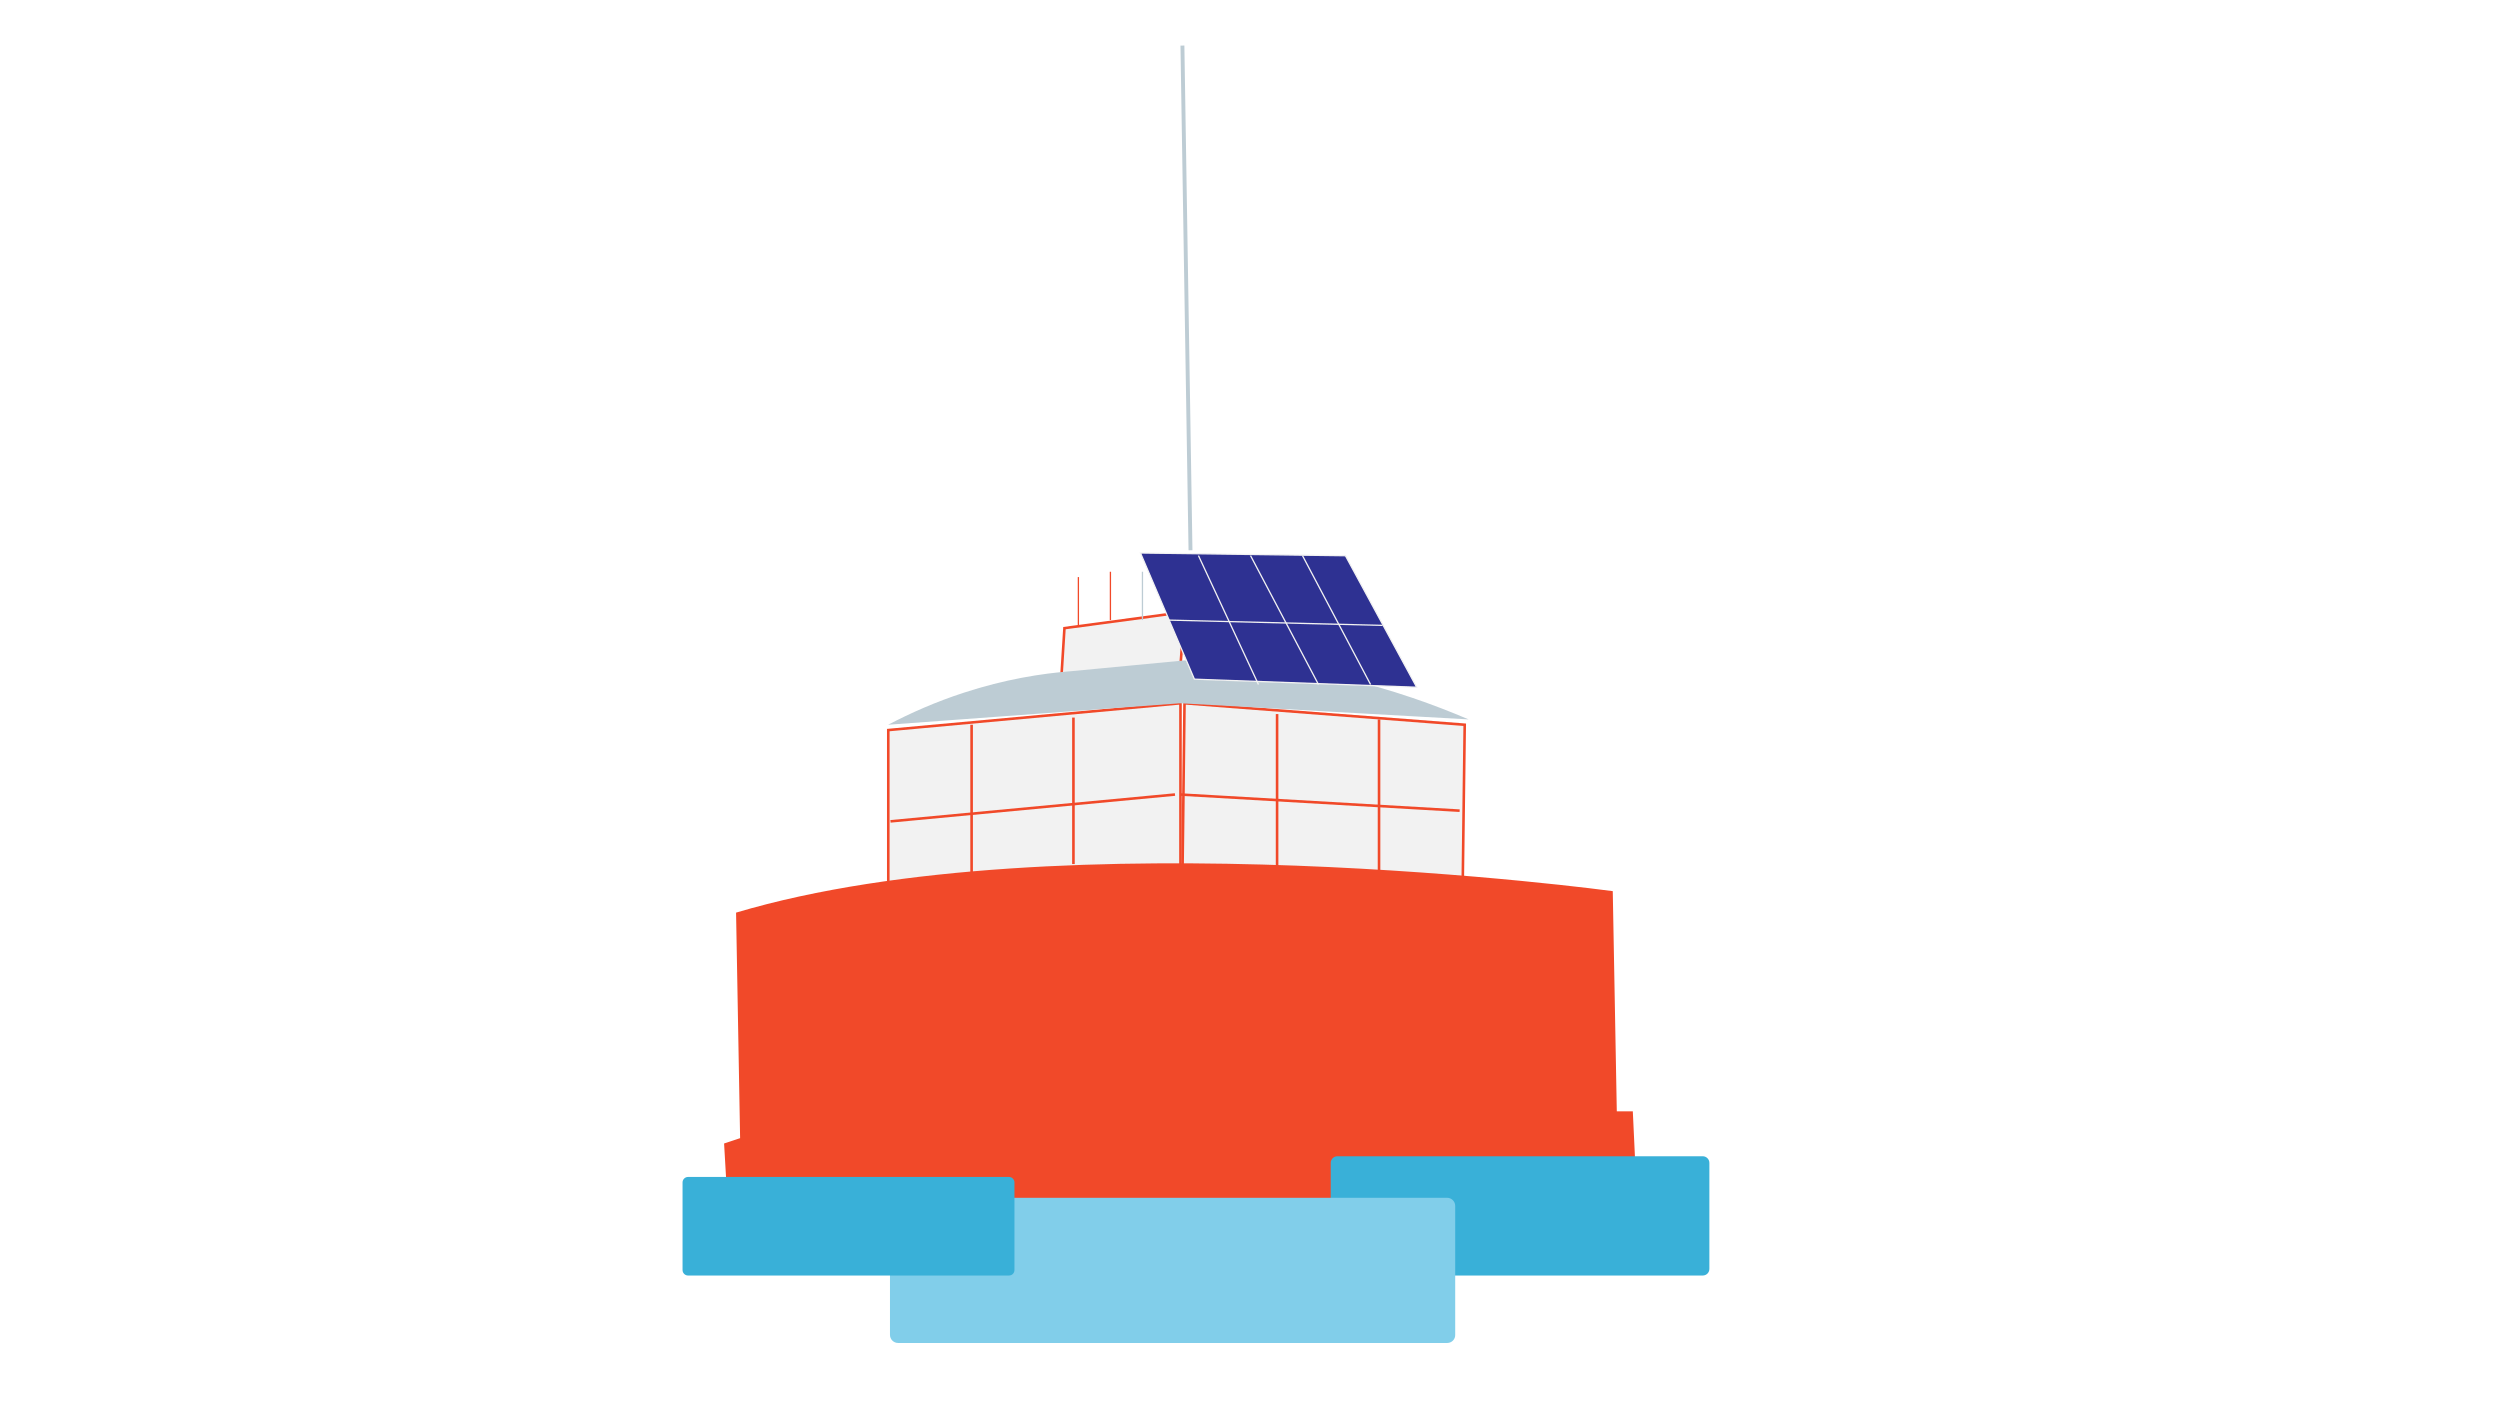
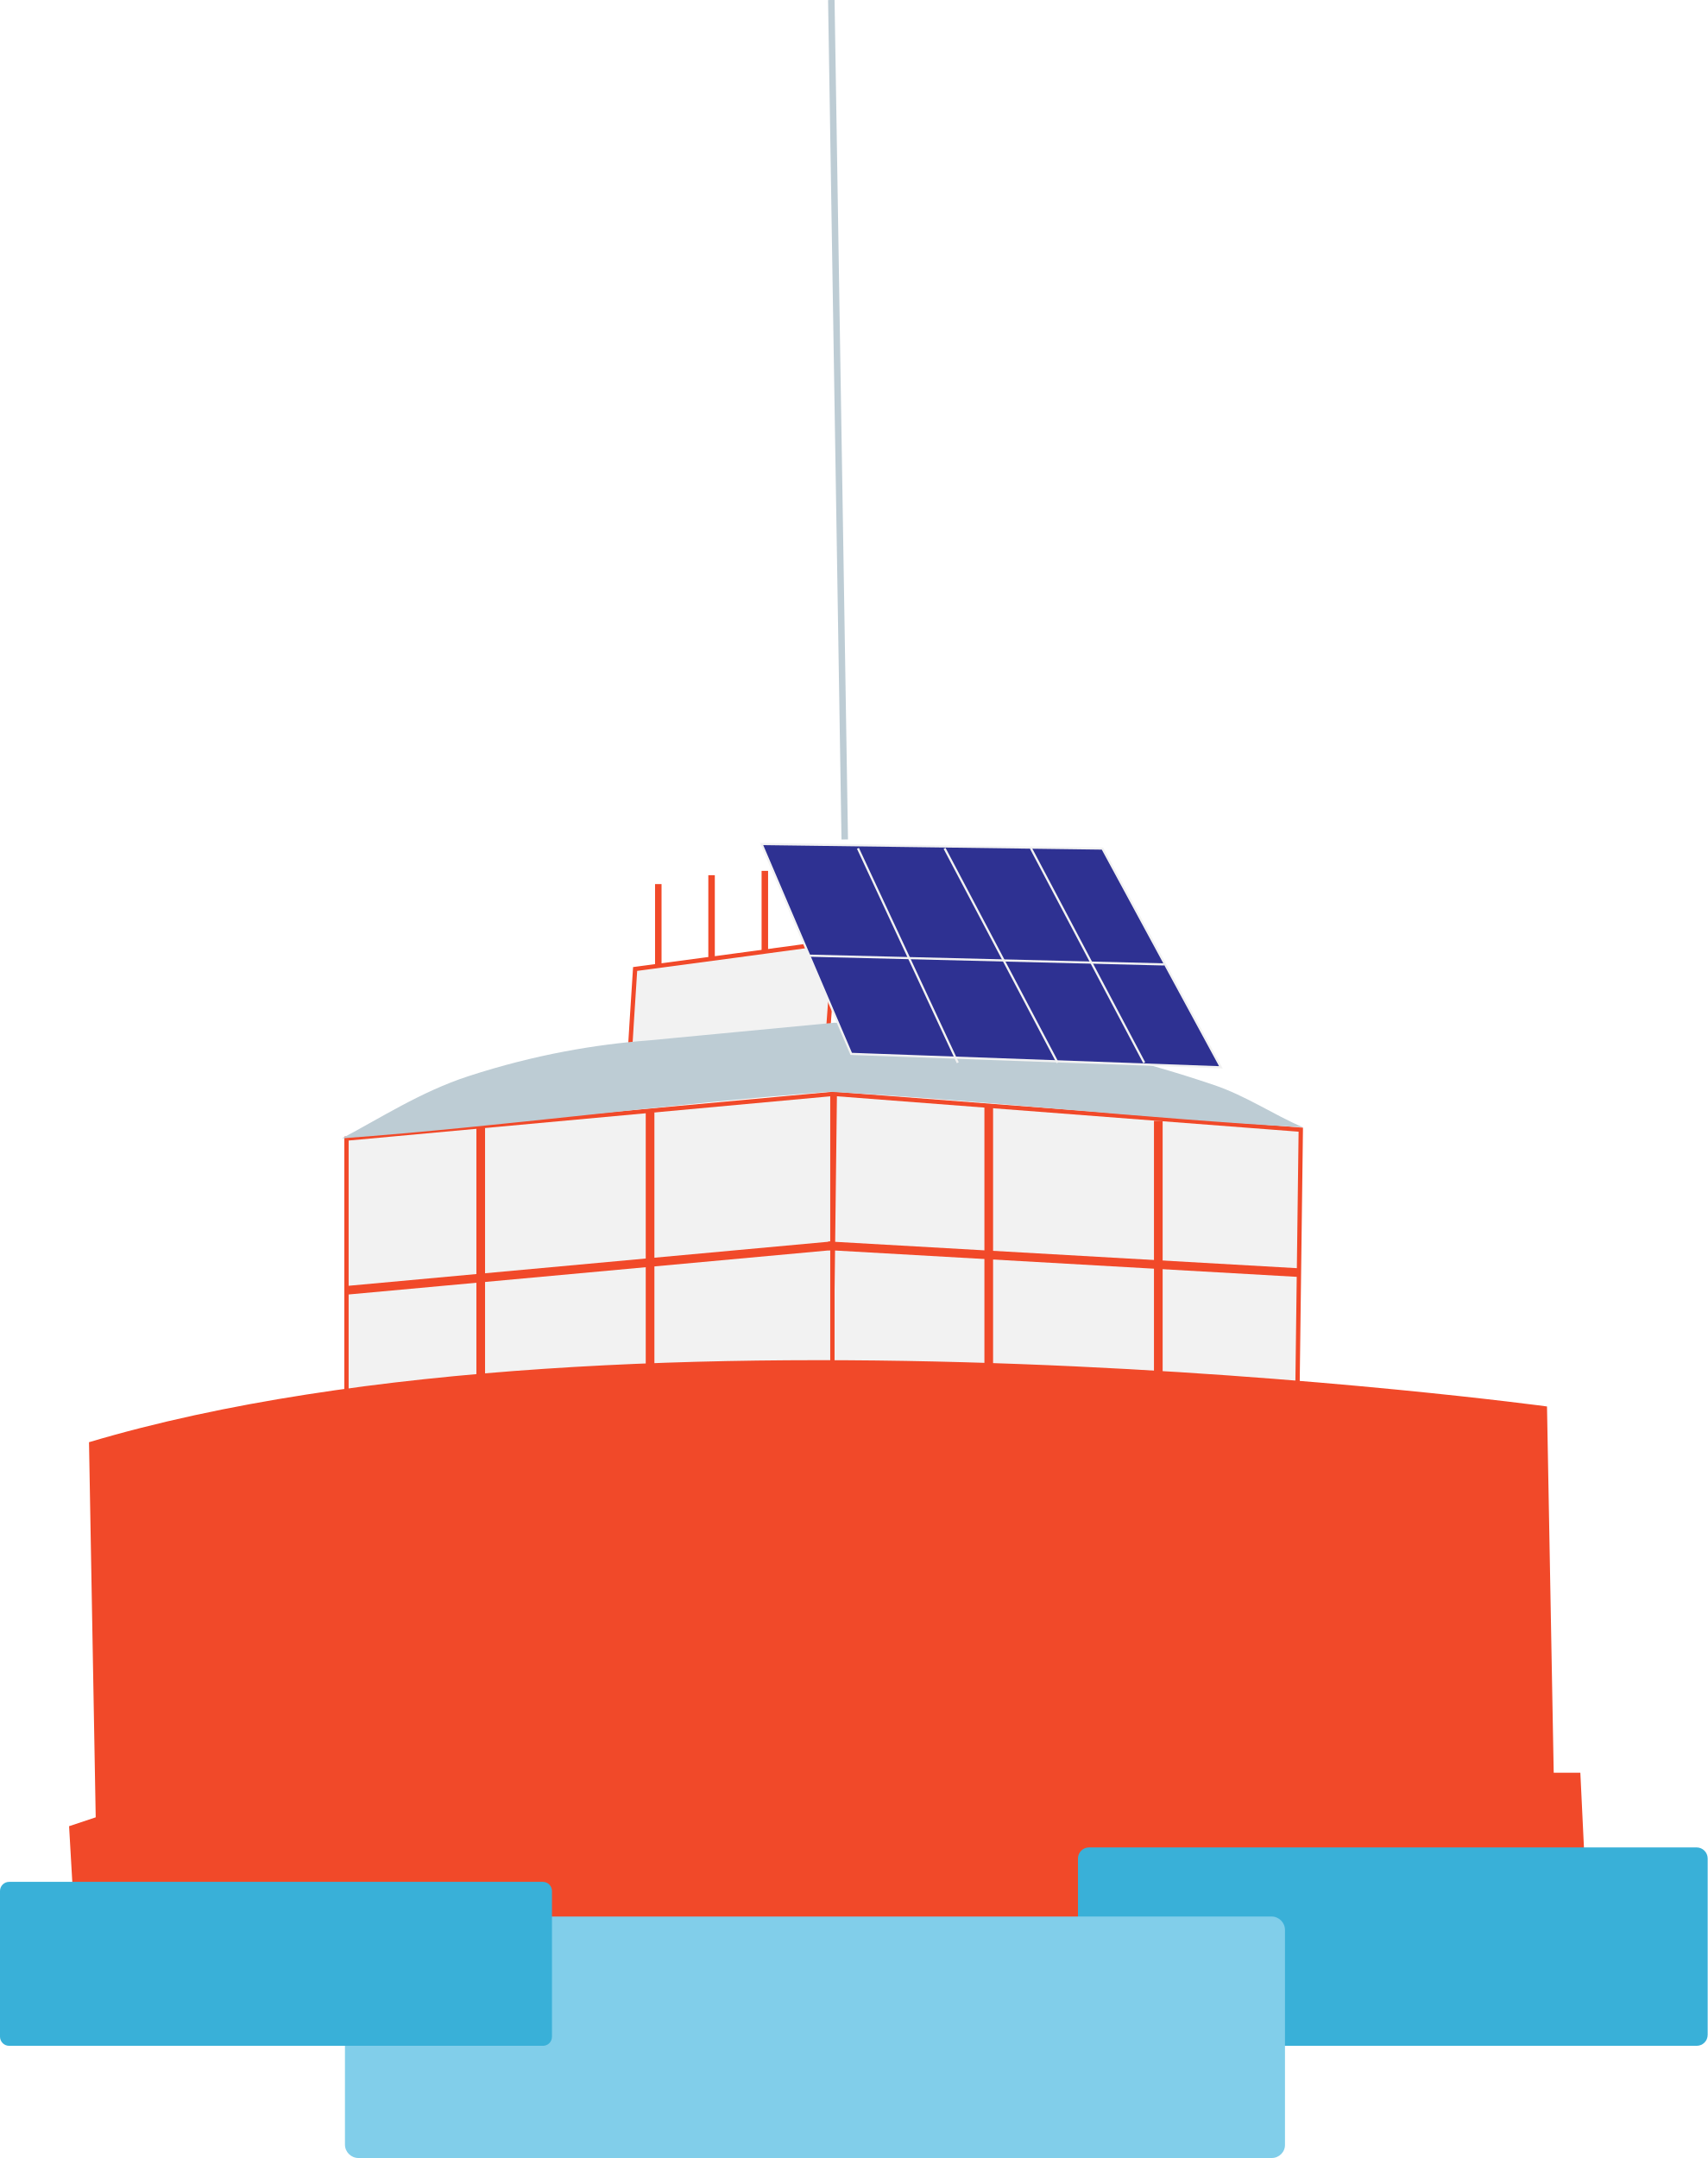
- <svg xmlns="http://www.w3.org/2000/svg" version="1.1" x="0px" y="0px" viewBox="0 0 1920 1080" style="enable-background:new 0 0 1920 1080;" xml:space="preserve">
-   <style type="text/css">
- 	.clecrib_st0{fill:#F2F2F2;stroke:#F14929;stroke-width:2;stroke-miterlimit:10;}
- 	.clecrib_st1{fill:#F14929;}
- 	.clecrib_st2{fill:#BDCCD4;}
- 	.clecrib_st3{fill:#2E3192;stroke:#F2F2F2;stroke-miterlimit:10;}
- 	.clecrib_st4{fill:none;stroke:#F2F2F2;stroke-miterlimit:10;}
- 	.clecrib_st5{fill:none;stroke:#F14929;stroke-miterlimit:10;}
- 	.clecrib_st6{fill:none;stroke:#BDCCD4;stroke-miterlimit:10;}
- 	.clecrib_st7{fill:none;stroke:#BDCCD4;stroke-width:3;stroke-miterlimit:10;}
- 	.clecrib_st8{fill:none;stroke:#F14929;stroke-width:2;stroke-miterlimit:10;}
- 	.clecrib_st9{fill:#39B0D8;}
- 	.clecrib_st10{fill:#81CEEA;}
- </style>
+ <svg xmlns="http://www.w3.org/2000/svg" version="1.1" id="Layer_1" x="0px" y="0px" viewBox="0 0 788.6 996.4" style="enable-background:new 0 0 788.6 996.4;" xml:space="preserve">
  <g id="island_background">
</g>
-   <g id="Layer_1">
-     <path class="clecrib_st0" d="M1121.8,804c-71.7,0-143.5,0-215.2,0c1-88,2-175.9,3.1-263.9c71.7,5.5,143.5,11,215.2,16.5   C1123.8,639.1,1122.8,721.6,1121.8,804z" />
-     <path class="clecrib_st0" d="M906.6,812.3c-74.8,0-149.6,0-224.4,0V560.7c74.8-6.9,149.6-13.7,224.4-20.6   C906.6,630.8,906.6,721.6,906.6,812.3z" />
-     <path class="clecrib_st0" d="M906.6,511.3c-30.7,6.9-61.5,13.7-92.2,20.6c1-16.5,2-33,3.1-49.5c30.7-4.1,61.5-8.2,92.2-12.4   C908.6,483.8,907.6,497.5,906.6,511.3z" />
-     <path class="clecrib_st1" d="M565.3,700.9l3.1,173.2l-12.3,4.1l3.1,53.6c108.6-0.9,217.3-2.3,325.9-4.1c124-2.1,248-4.9,372-8.2   c-1-22-2-44-3.1-66h-12.3l-3.1-169.1C1238.6,684.4,814.3,626.7,565.3,700.9z" />
-     <path class="clecrib_st2" d="M682.1,556.6c17-8.9,36.5-17.6,58.4-24.7c31-10.1,59.2-14.7,83-16.5c28.7-2.7,57.4-5.5,86.1-8.2l73.8,4.1   c31.1,4.7,65.2,12.4,101.5,24.7c15,5.1,29.4,10.7,43,16.5c-73.8-4.1-147.6-8.2-221.4-12.4C831.8,545.6,756.9,551.1,682.1,556.6z" />
-     <path class="clecrib_st3" d="M1088,527.8c-56.9-2.1-113.8-4.1-170.7-6.2c-13.8-32.3-27.6-64.6-41.4-96.9c52.5,0.7,105,1.4,157.4,2.1   C1051.5,460.4,1069.7,494.1,1088,527.8z" />
-     <line class="clecrib_st4" x1="895.8" y1="476.2" x2="1061.8" y2="480.3" />
-     <line class="clecrib_st4" x1="920.4" y1="426.7" x2="966.5" y2="525.7" />
-     <line class="clecrib_st4" x1="960.4" y1="426.7" x2="1012.6" y2="525.7" />
-     <line class="clecrib_st4" x1="1000.3" y1="426.7" x2="1052.6" y2="525.7" />
-     <line class="clecrib_st5" x1="828.2" y1="443.2" x2="828.2" y2="480.3" />
-     <line class="clecrib_st5" x1="852.8" y1="439.1" x2="852.8" y2="476.2" />
-     <line class="clecrib_st6" x1="877.4" y1="439.1" x2="877.4" y2="476.2" />
-     <line class="clecrib_st7" x1="914.3" y1="422.6" x2="908.1" y2="35" />
-     <line class="clecrib_st8" x1="980.8" y1="548.4" x2="980.8" y2="688.6" />
-     <line class="clecrib_st8" x1="906.6" y1="610.2" x2="1121" y2="622.6" />
-     <line class="clecrib_st8" x1="1059.1" y1="552.5" x2="1059.1" y2="692.7" />
-     <line class="clecrib_st8" x1="746.2" y1="556.6" x2="746.2" y2="705.1" />
-     <line class="clecrib_st8" x1="683.9" y1="630.8" x2="902.4" y2="610.2" />
-     <line class="clecrib_st0" x1="824.4" y1="551.1" x2="824.4" y2="663.6" />
-     <path class="clecrib_st9" d="M1307.7,979.6h-280.6c-2.8,0-5.1-2.3-5.1-5.1v-81.4c0-2.8,2.3-5.1,5.1-5.1h280.6c2.8,0,5.1,2.3,5.1,5.1v81.4   C1312.8,977.4,1310.5,979.6,1307.7,979.6z" />
-     <path class="clecrib_st10" d="M1111.5,1031.4H689.7c-3.4,0-6.2-2.8-6.2-6.2v-99.1c0-3.4,2.8-6.2,6.2-6.2h421.7c3.4,0,6.2,2.8,6.2,6.2v99.1   C1117.7,1028.6,1114.9,1031.4,1111.5,1031.4z" />
-     <path class="clecrib_st9" d="M774.9,979.6H528.4c-2.3,0-4.2-1.9-4.2-4.2v-67.3c0-2.3,1.9-4.2,4.2-4.2h246.5c2.3,0,4.2,1.9,4.2,4.2v67.3   C779.1,977.8,777.2,979.6,774.9,979.6z" />
+   <g>
+     <path style="fill:#F2F2F2;stroke:#F14929;stroke-width:2;stroke-miterlimit:10;" d="M597.6,769c-71.7,0-143.5,0-215.2,0   c1-88,2-175.9,3.1-263.9c71.7,5.5,143.5,11,215.2,16.5C599.6,604.1,598.6,686.6,597.6,769z" />
+     <path style="fill:#F2F2F2;stroke:#F14929;stroke-width:2;stroke-miterlimit:10;" d="M384.4,777.3c-74.8,0-149.6,0-224.4,0V525.7   c74.8-6.9,149.6-13.7,224.4-20.6C384.4,595.8,384.4,686.6,384.4,777.3z" />
+     <path style="fill:#F2F2F2;stroke:#F14929;stroke-width:2;stroke-miterlimit:10;" d="M382.4,476.3c-30.7,6.9-61.5,13.7-92.2,20.6   c1-16.5,2-33,3.1-49.5c30.7-4.1,61.5-8.2,92.2-12.4C384.4,448.8,383.4,462.5,382.4,476.3z" />
+     <path style="fill:#F14929;" d="M41.1,665.9l3.1,173.2l-12.3,4.1l3.1,53.6c108.6-0.9,217.3-2.3,325.9-4.1c124-2.1,248-4.9,372-8.2   c-1-22-2-44-3.1-66h-12.3l-3.1-169.1C714.4,649.4,290.1,591.7,41.1,665.9z" />
+     <path style="fill:#BDCCD4;" d="M157.9,525.6c17-8.9,36.5-21.6,58.4-28.7c31-10.1,59.2-14.7,83-16.5c28.7-2.7,57.4-5.5,86.1-8.2   l73.8,4.1c31.1,4.7,65.2,12.4,101.5,24.7c15,5.1,27.4,13.7,41,19.5c-73.8-4.1-144.6-12.2-218.4-16.4   C308.6,509.6,232.7,520.1,157.9,525.6z" />
+     <path style="fill:#2E3192;stroke:#F2F2F2;stroke-miterlimit:10;" d="M563.8,492.8c-56.9-2.1-113.8-4.1-170.7-6.2   c-13.8-32.3-27.6-64.6-41.4-96.9c52.5,0.7,105,1.4,157.4,2.1C527.3,425.4,545.5,459.1,563.8,492.8z" />
+     <line style="fill:none;stroke:#F2F2F2;stroke-miterlimit:10;" x1="371.6" y1="441.2" x2="537.6" y2="445.3" />
+     <line style="fill:none;stroke:#F2F2F2;stroke-miterlimit:10;" x1="396.2" y1="391.7" x2="442.3" y2="490.7" />
+     <line style="fill:none;stroke:#F2F2F2;stroke-miterlimit:10;" x1="436.2" y1="391.7" x2="488.4" y2="490.7" />
+     <line style="fill:none;stroke:#F2F2F2;stroke-miterlimit:10;" x1="476.1" y1="391.7" x2="528.4" y2="490.7" />
+     <line style="fill:none;stroke:#F14929;stroke-width:3;stroke-miterlimit:10;" x1="304" y1="408.2" x2="304" y2="445.3" />
+     <line style="fill:none;stroke:#F14929;stroke-width:3;stroke-miterlimit:10;" x1="328.6" y1="404.1" x2="328.6" y2="443.2" />
+     <line style="fill:#F2F2F2;stroke:#F14929;stroke-width:3;stroke-miterlimit:10;" x1="353.2" y1="402.1" x2="353.2" y2="439.2" />
+     <line style="fill:none;stroke:#BDCCD4;stroke-width:3;stroke-miterlimit:10;" x1="390.1" y1="387.6" x2="383.9" y2="0" />
+     <line style="fill:none;stroke:#F14929;stroke-width:4;stroke-miterlimit:10;" x1="456.6" y1="510.4" x2="456.6" y2="653.6" />
+     <line style="fill:none;stroke:#F14929;stroke-width:4;stroke-miterlimit:10;" x1="382.4" y1="575.2" x2="599.8" y2="587.6" />
+     <line style="fill:none;stroke:#F14929;stroke-width:4;stroke-miterlimit:10;" x1="534.9" y1="517.5" x2="534.9" y2="657.7" />
+     <line style="fill:none;stroke:#F14929;stroke-width:4;stroke-miterlimit:10;" x1="222" y1="520.6" x2="222" y2="670.1" />
+     <line style="fill:none;stroke:#F14929;stroke-width:4;stroke-miterlimit:10;" x1="159.7" y1="595.8" x2="384.2" y2="575.2" />
+     <line style="fill:none;stroke:#F14929;stroke-width:4;stroke-miterlimit:10;" x1="300.2" y1="513.4" x2="300.2" y2="631.6" />
+     <path style="fill:#39B0D8;" d="M783.5,944.6H502.9c-2.8,0-5.1-2.3-5.1-5.1v-81.4c0-2.8,2.3-5.1,5.1-5.1h280.6   c2.8,0,5.1,2.3,5.1,5.1v81.4C788.6,942.4,786.3,944.6,783.5,944.6z" />
+     <path style="fill:#81CEEA;" d="M587.3,996.4H165.5c-3.4,0-6.2-2.8-6.2-6.2v-99.1c0-3.4,2.8-6.2,6.2-6.2h421.7   c3.4,0,6.2,2.8,6.2,6.2v99.1C593.5,993.6,590.7,996.4,587.3,996.4z" />
+     <path style="fill:#39B0D8;" d="M250.7,944.6H4.2c-2.3,0-4.2-1.9-4.2-4.2v-67.3c0-2.3,1.9-4.2,4.2-4.2h246.5c2.3,0,4.2,1.9,4.2,4.2   v67.3C254.9,942.8,253,944.6,250.7,944.6z" />
  </g>
  <g id="WT_Storage">
</g>
  <g id="WT_towers">
</g>
  <g id="buildings">
</g>
  <g id="WT_pools">
</g>
  <g id="Crib">
</g>
</svg>
